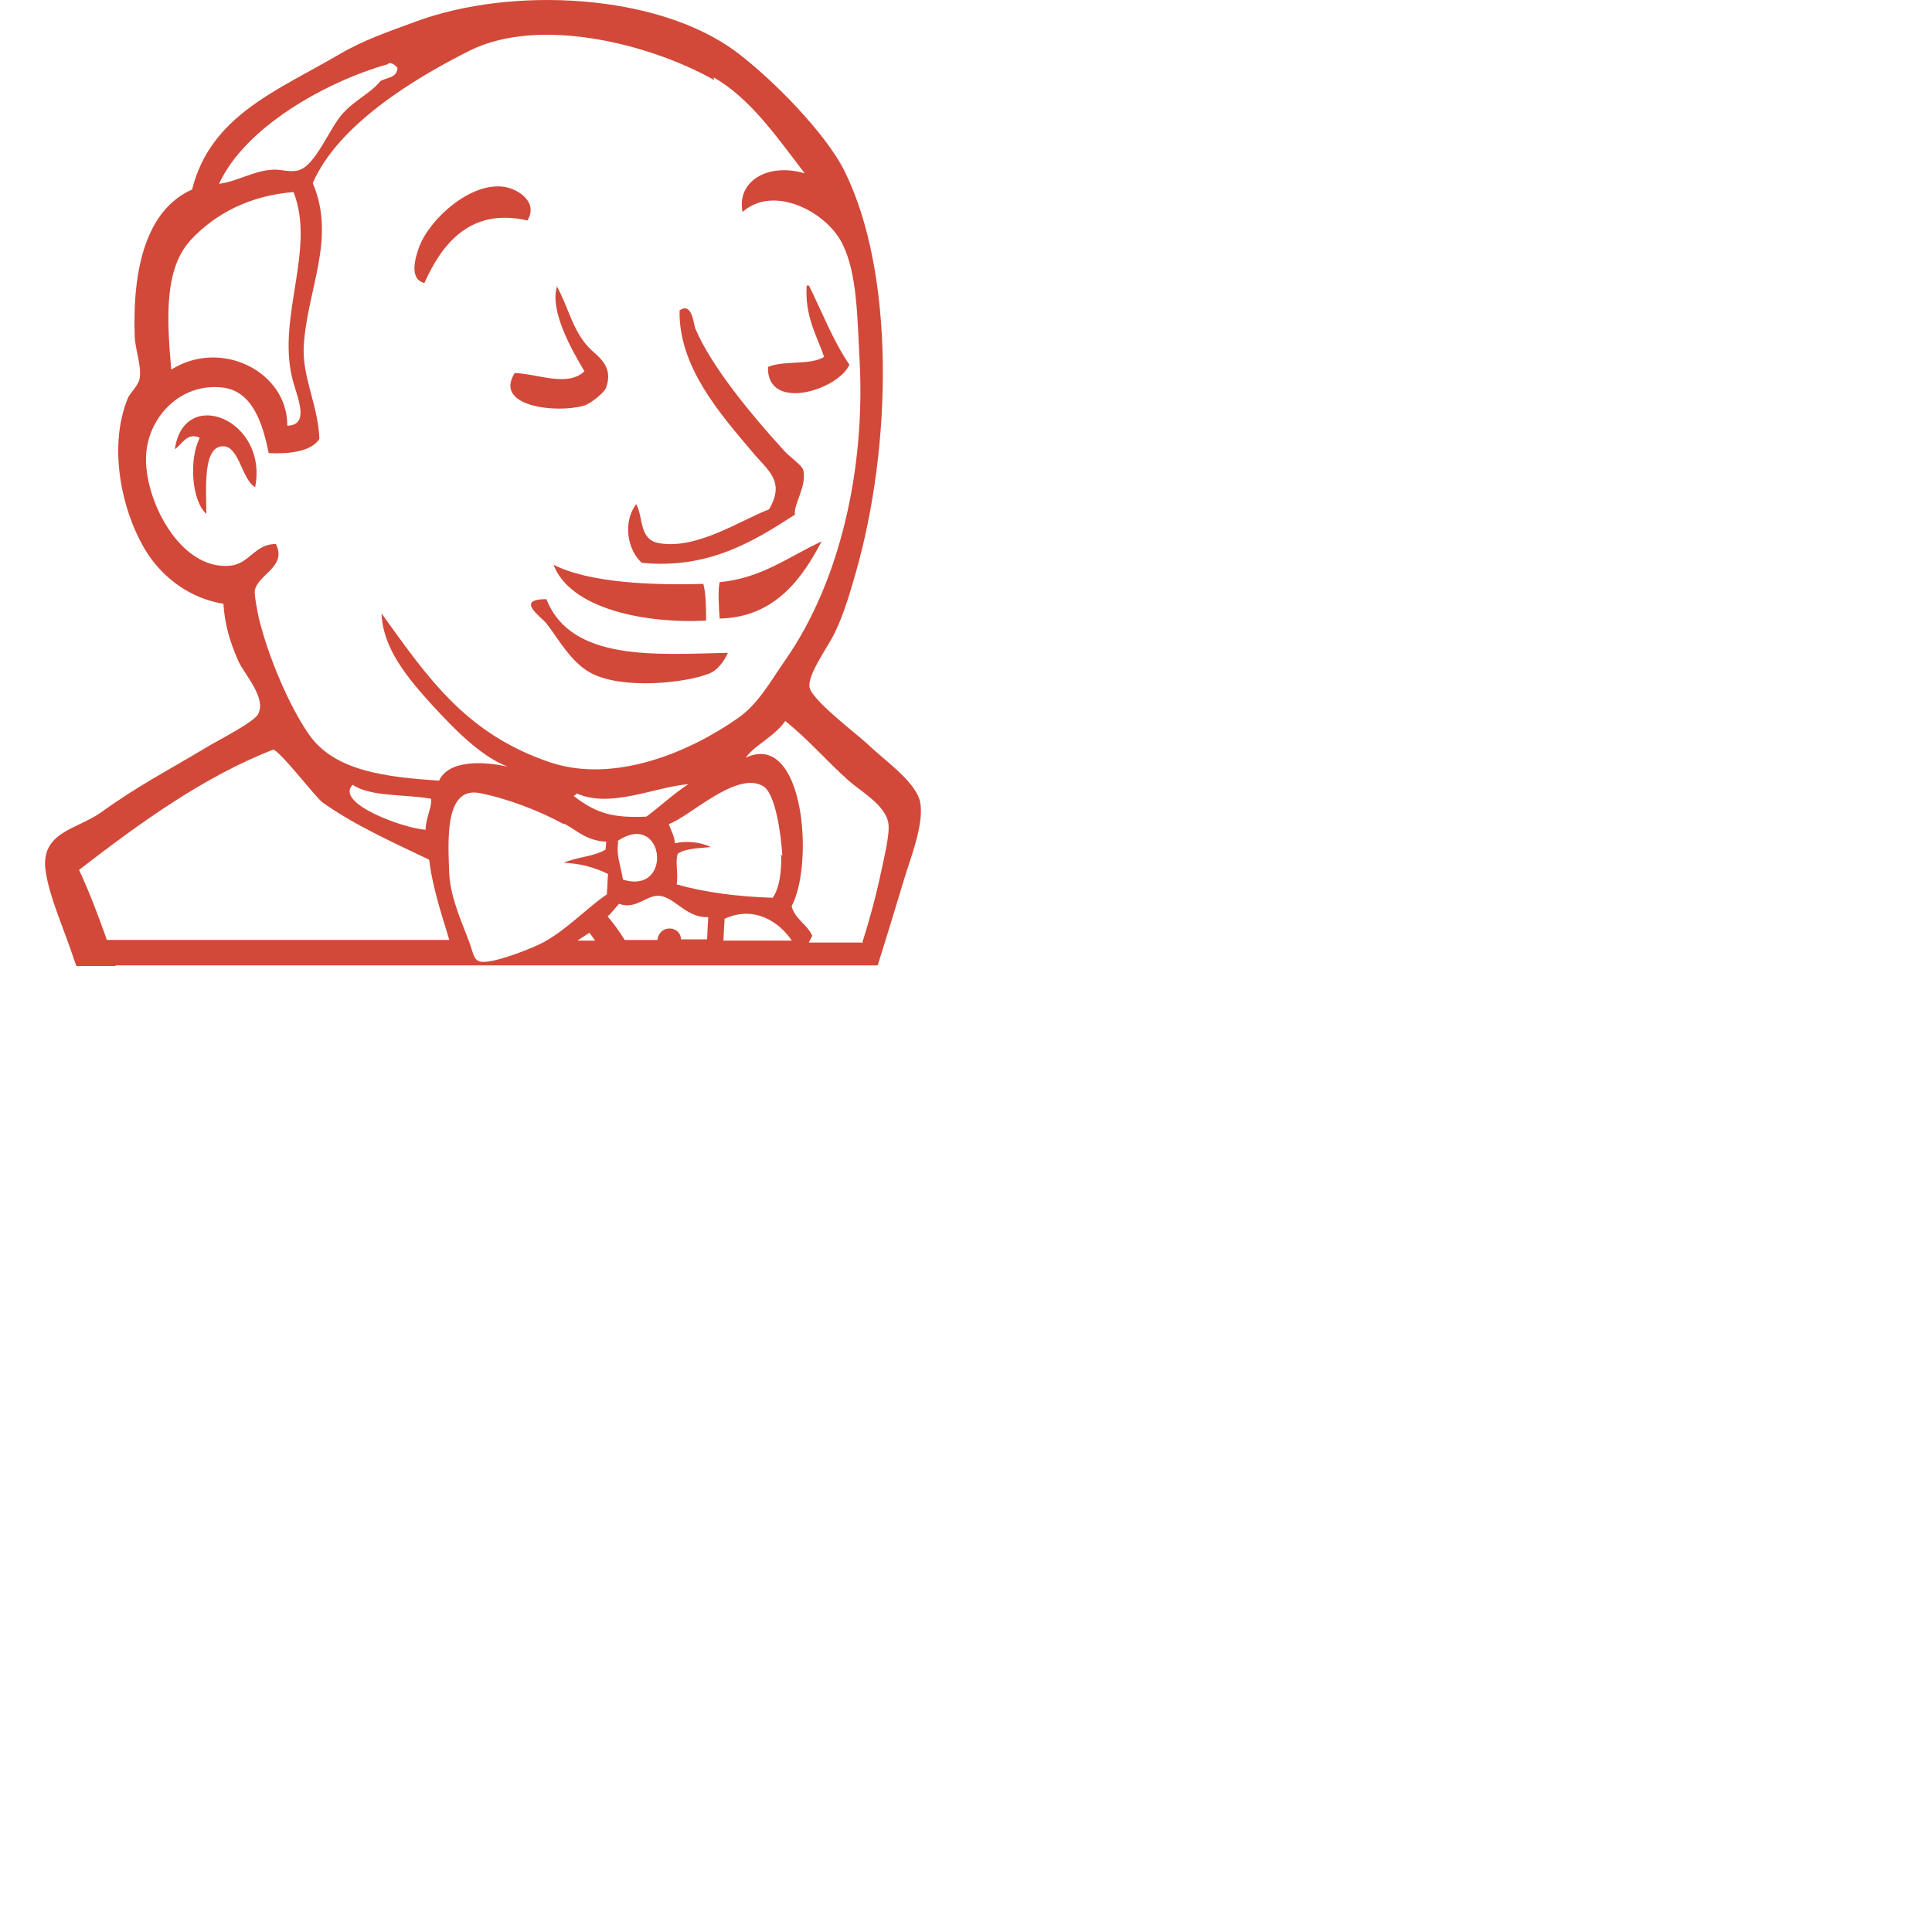
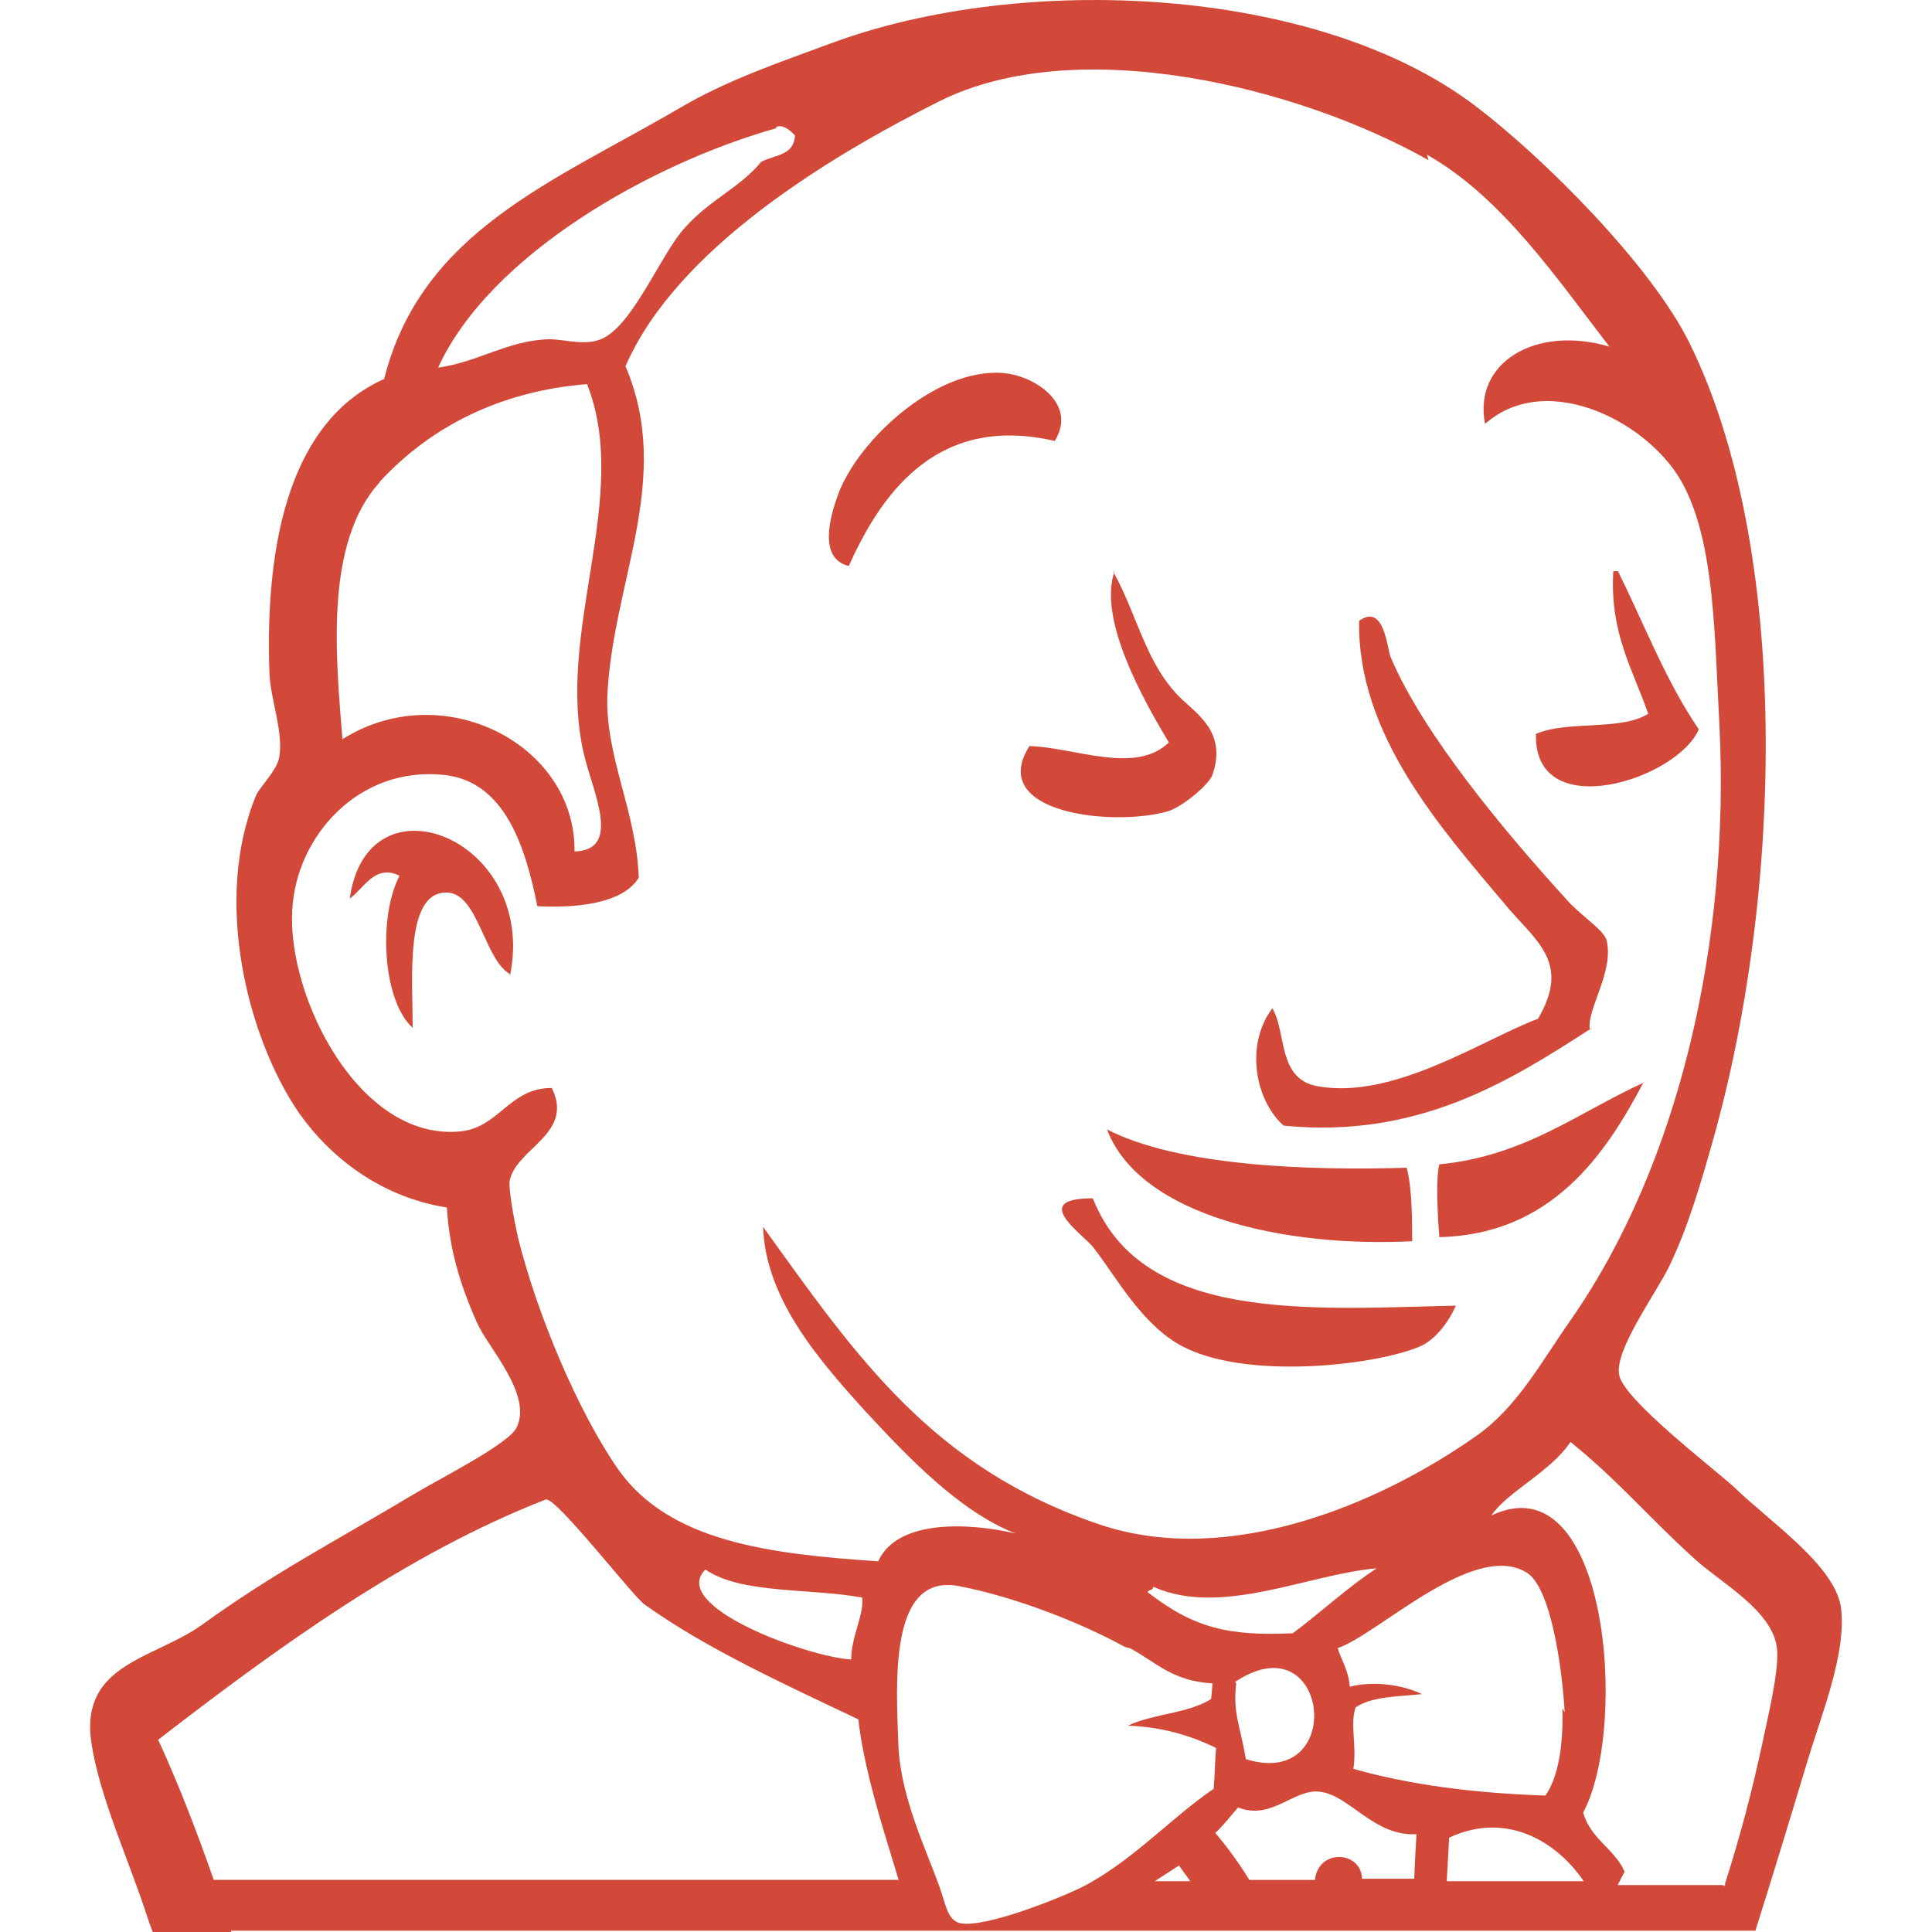
- <svg xmlns="http://www.w3.org/2000/svg" fill="#D24939" role="img" viewBox="0 0 48 48" width="96px" height="96px">
+ <svg xmlns="http://www.w3.org/2000/svg" fill="#D24939" role="img" viewBox="0 0 24 24" width="96px" height="96px">
  <path d="M2.872 24h-.975a3.866 3.866 0 01-.07-.197c-.215-.666-.594-1.49-.692-2.154-.146-.984.78-1.039 1.374-1.465.915-.66 1.635-1.025 2.627-1.62.295-.179 1.182-.624 1.281-.829.201-.408-.345-.982-.49-1.3-.225-.507-.345-.937-.376-1.435-.824-.13-1.455-.627-1.844-1.185-.63-.925-1.066-2.635-.525-3.936.045-.103.254-.305.285-.463.06-.308-.105-.72-.12-1.048-.06-1.692.284-3.15 1.425-3.66.463-1.84 2.113-2.453 3.673-3.367.58-.342 1.224-.562 1.89-.807 2.372-.877 6.027-.712 7.994.783.836.633 2.176 1.97 2.656 2.939 1.262 2.555 1.17 6.825.287 9.934-.12.421-.29 1.032-.533 1.533-.168.35-.689 1.05-.625 1.36.064.314 1.19 1.17 1.432 1.395.434.422 1.26.975 1.324 1.5.07.557-.248 1.336-.41 1.875-.217.721-.436 1.441-.654 2.131H2.87zm11.104-3.54c-.545-.3-1.361-.622-2.065-.757-.87-.164-.78 1.188-.75 1.994.03.643.36 1.316.51 1.744.076.197.09.41.256.449.3.068 1.29-.326 1.575-.479.6-.328 1.064-.844 1.574-1.189.016-.17.016-.34.03-.508a2.648 2.648 0 00-1.095-.277c.314-.15.75-.15 1.035-.332l.016-.193c-.496-.03-.69-.254-1.021-.436zm7.454 2.935a17.78 17.78 0 00.465-1.752c.06-.287.215-.918.178-1.176-.059-.459-.684-.799-1.004-1.086-.584-.525-.95-.975-1.56-1.469-.249.375-.78.615-.983.914 1.447-.689 1.71 2.625 1.141 3.69.09.329.391.45.514.735l-.086.166h1.29c.013 0 .03 0 .044.014zm-6.634-.012c-.05-.074-.1-.135-.15-.209l-.301.195h.45zm2.77 0c.008-.209.018-.404.03-.598-.53.029-.825-.48-1.196-.527-.324-.045-.6.361-1.02.195-.095.105-.183.227-.284.316.154.18.295.375.424.584h.815c.014-.164.135-.285.3-.285.165 0 .284.121.284.27h.66zm2.116 0c-.314-.479-.947-.898-1.68-.555l-.03.541h1.71zm-8.51 0l-.104-.344c-.225-.72-.36-1.26-.405-1.68-.914-.436-1.875-.87-2.654-1.426-.15-.105-1.109-1.35-1.23-1.305-1.739.676-3.359 1.86-4.814 2.984.256.557.48 1.141.69 1.74h8.505zm8.265-2.113c-.029-.512-.164-1.56-.48-1.74-.66-.39-1.846.78-2.34.943.045.15.135.271.15.48.285-.074.645-.029.898.092-.299.03-.629.03-.824.164-.074.195.016.48-.029.764.69.197 1.5.303 2.385.332.164-.227.225-.645.211-1.082zm-4.08-.36c-.044.375.046.51.12.943 1.26.391 1.034-1.74-.135-.959zM8.76 19.5c-.45.457 1.27 1.082 1.814 1.115 0-.29.165-.564.135-.77-.65-.118-1.502-.042-1.945-.347zm5.565.215c0 .043-.061.03-.068.064.58.451 1.014.545 1.802.51.354-.262.67-.563 1.043-.807-.855.074-1.931.607-2.774.23zm3.42-17.726c-1.606-.906-4.35-1.591-6.076-.731-1.38.692-3.27 1.84-3.899 3.292.6 1.402-.166 2.686-.226 4.109-.018.757.36 1.42.391 2.242-.2.338-.825.38-1.26.356-.146-.729-.4-1.549-1.155-1.63-1.064-.116-1.845.764-1.89 1.683-.06 1.08.833 2.864 2.085 2.745.488-.046.608-.54 1.139-.54.285.57-.445.75-.523 1.154-.016.105.06.511.104.705.233.944.744 2.16 1.245 2.88.635.9 1.884 1.051 3.229 1.141.24-.525 1.125-.48 1.706-.346-.691-.27-1.336-.945-1.875-1.529-.615-.676-1.23-1.41-1.261-2.28 1.155 1.604 2.1 3 4.2 3.704 1.59.525 3.45-.254 4.664-1.109.51-.359.811-.93 1.17-1.439 1.35-1.936 1.98-4.71 1.846-7.394-.06-1.111-.06-2.221-.436-2.955-.389-.781-1.695-1.471-2.475-.781-.15-.764.63-1.23 1.545-.96-.66-.854-1.336-1.858-2.266-2.384zM13.58 14.896c.615 1.544 2.724 1.363 4.505 1.323-.084.194-.256.435-.465.515-.57.232-2.145.408-2.937-.012-.506-.27-.824-.873-1.102-1.227-.137-.172-.795-.608-.012-.609zm.164-.87c.893.464 2.52.517 3.731.48.066.267.066.593.068.913-1.55.08-3.386-.304-3.794-1.395h-.005zm6.675-.586c-.473.9-1.145 1.897-2.539 1.928-.023-.284-.045-.735 0-.904 1.064-.103 1.727-.646 2.543-1.017zm-.649-.667c-1.02.66-2.154 1.375-3.824 1.21-.351-.31-.485-1-.14-1.458.181.313.06.885.57.97.944.165 2.038-.579 2.73-.84.42-.713-.046-.976-.42-1.433-.782-.93-1.83-2.1-1.802-3.51.314-.224.346.346.391.45.404.96 1.424 2.175 2.174 3 .18.21.48.39.51.524.092.39-.254.854-.209 1.11zm-13.439-.675c-.314-.184-.393-.99-.768-1.01-.535-.03-.438 1.05-.436 1.68-.37-.33-.435-1.365-.164-1.89-.308-.15-.445.164-.618.284.22-1.59 2.34-.734 1.99.96zM4.713 5.995c-.685.756-.54 2.174-.459 3.188 1.244-.785 2.898.06 2.883 1.394.595-.016.223-.744.115-1.215-.353-1.528.592-3.187.041-4.59-1.064.084-1.939.52-2.578 1.215zm9.12 1.113c.307.562.404 1.148.84 1.57.195.19.574.424.387.95-.045.121-.365.391-.551.45-.674.195-2.254.03-1.721-.81.563.015 1.314.36 1.732-.045-.314-.524-.885-1.53-.674-2.13zm6.198-.013h.068c.33.668.6 1.375 1.004 1.965-.27.628-2.053 1.19-2.023.057.39-.17 1.05-.035 1.395-.25-.193-.556-.48-1.006-.434-1.771zm-6.927-1.617c-1.422-.33-2.131.592-2.56 1.553-.384-.094-.231-.615-.135-.883.255-.701 1.28-1.633 2.119-1.506.359.057.848.386.576.834zM9.642 1.593c-1.56.44-3.56 1.574-4.2 2.974.495-.07.84-.321 1.33-.351.186-.016.428.074.641.015.424-.104.78-1.065 1.102-1.41.31-.345.685-.496.94-.81.167-.09.409-.074.42-.33-.073-.075-.15-.135-.232-.105v.017z" />
</svg>
